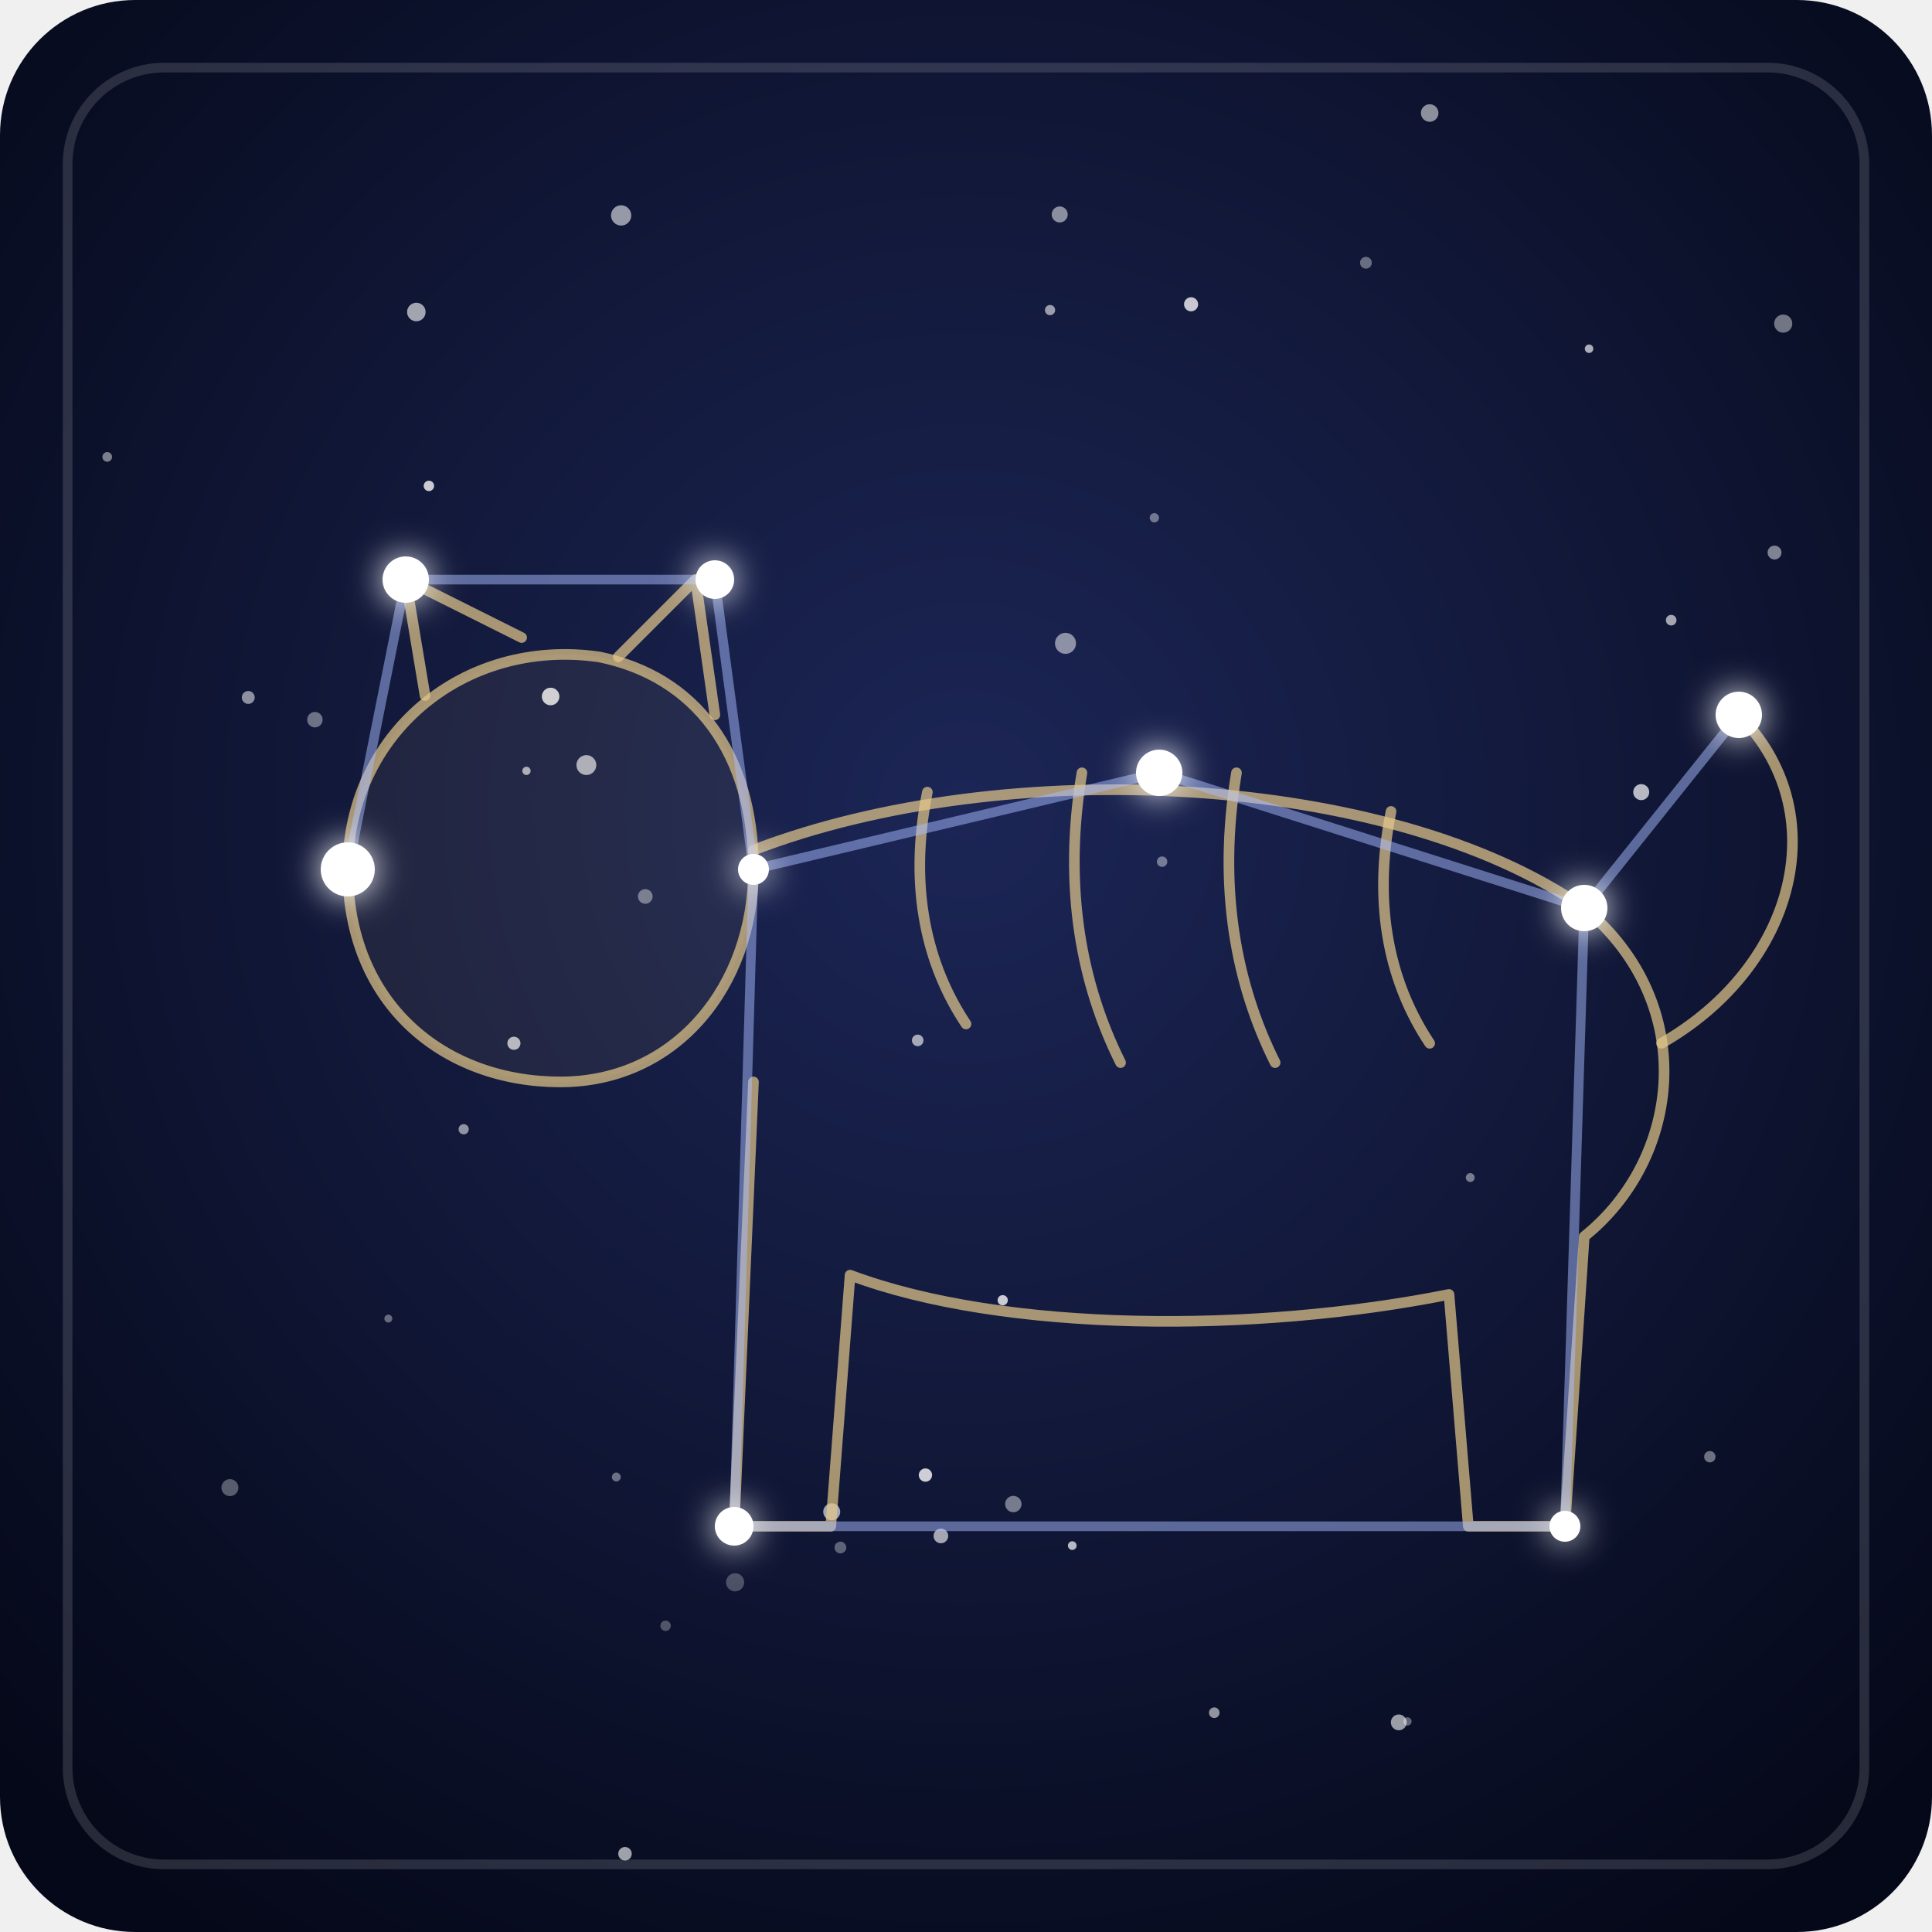
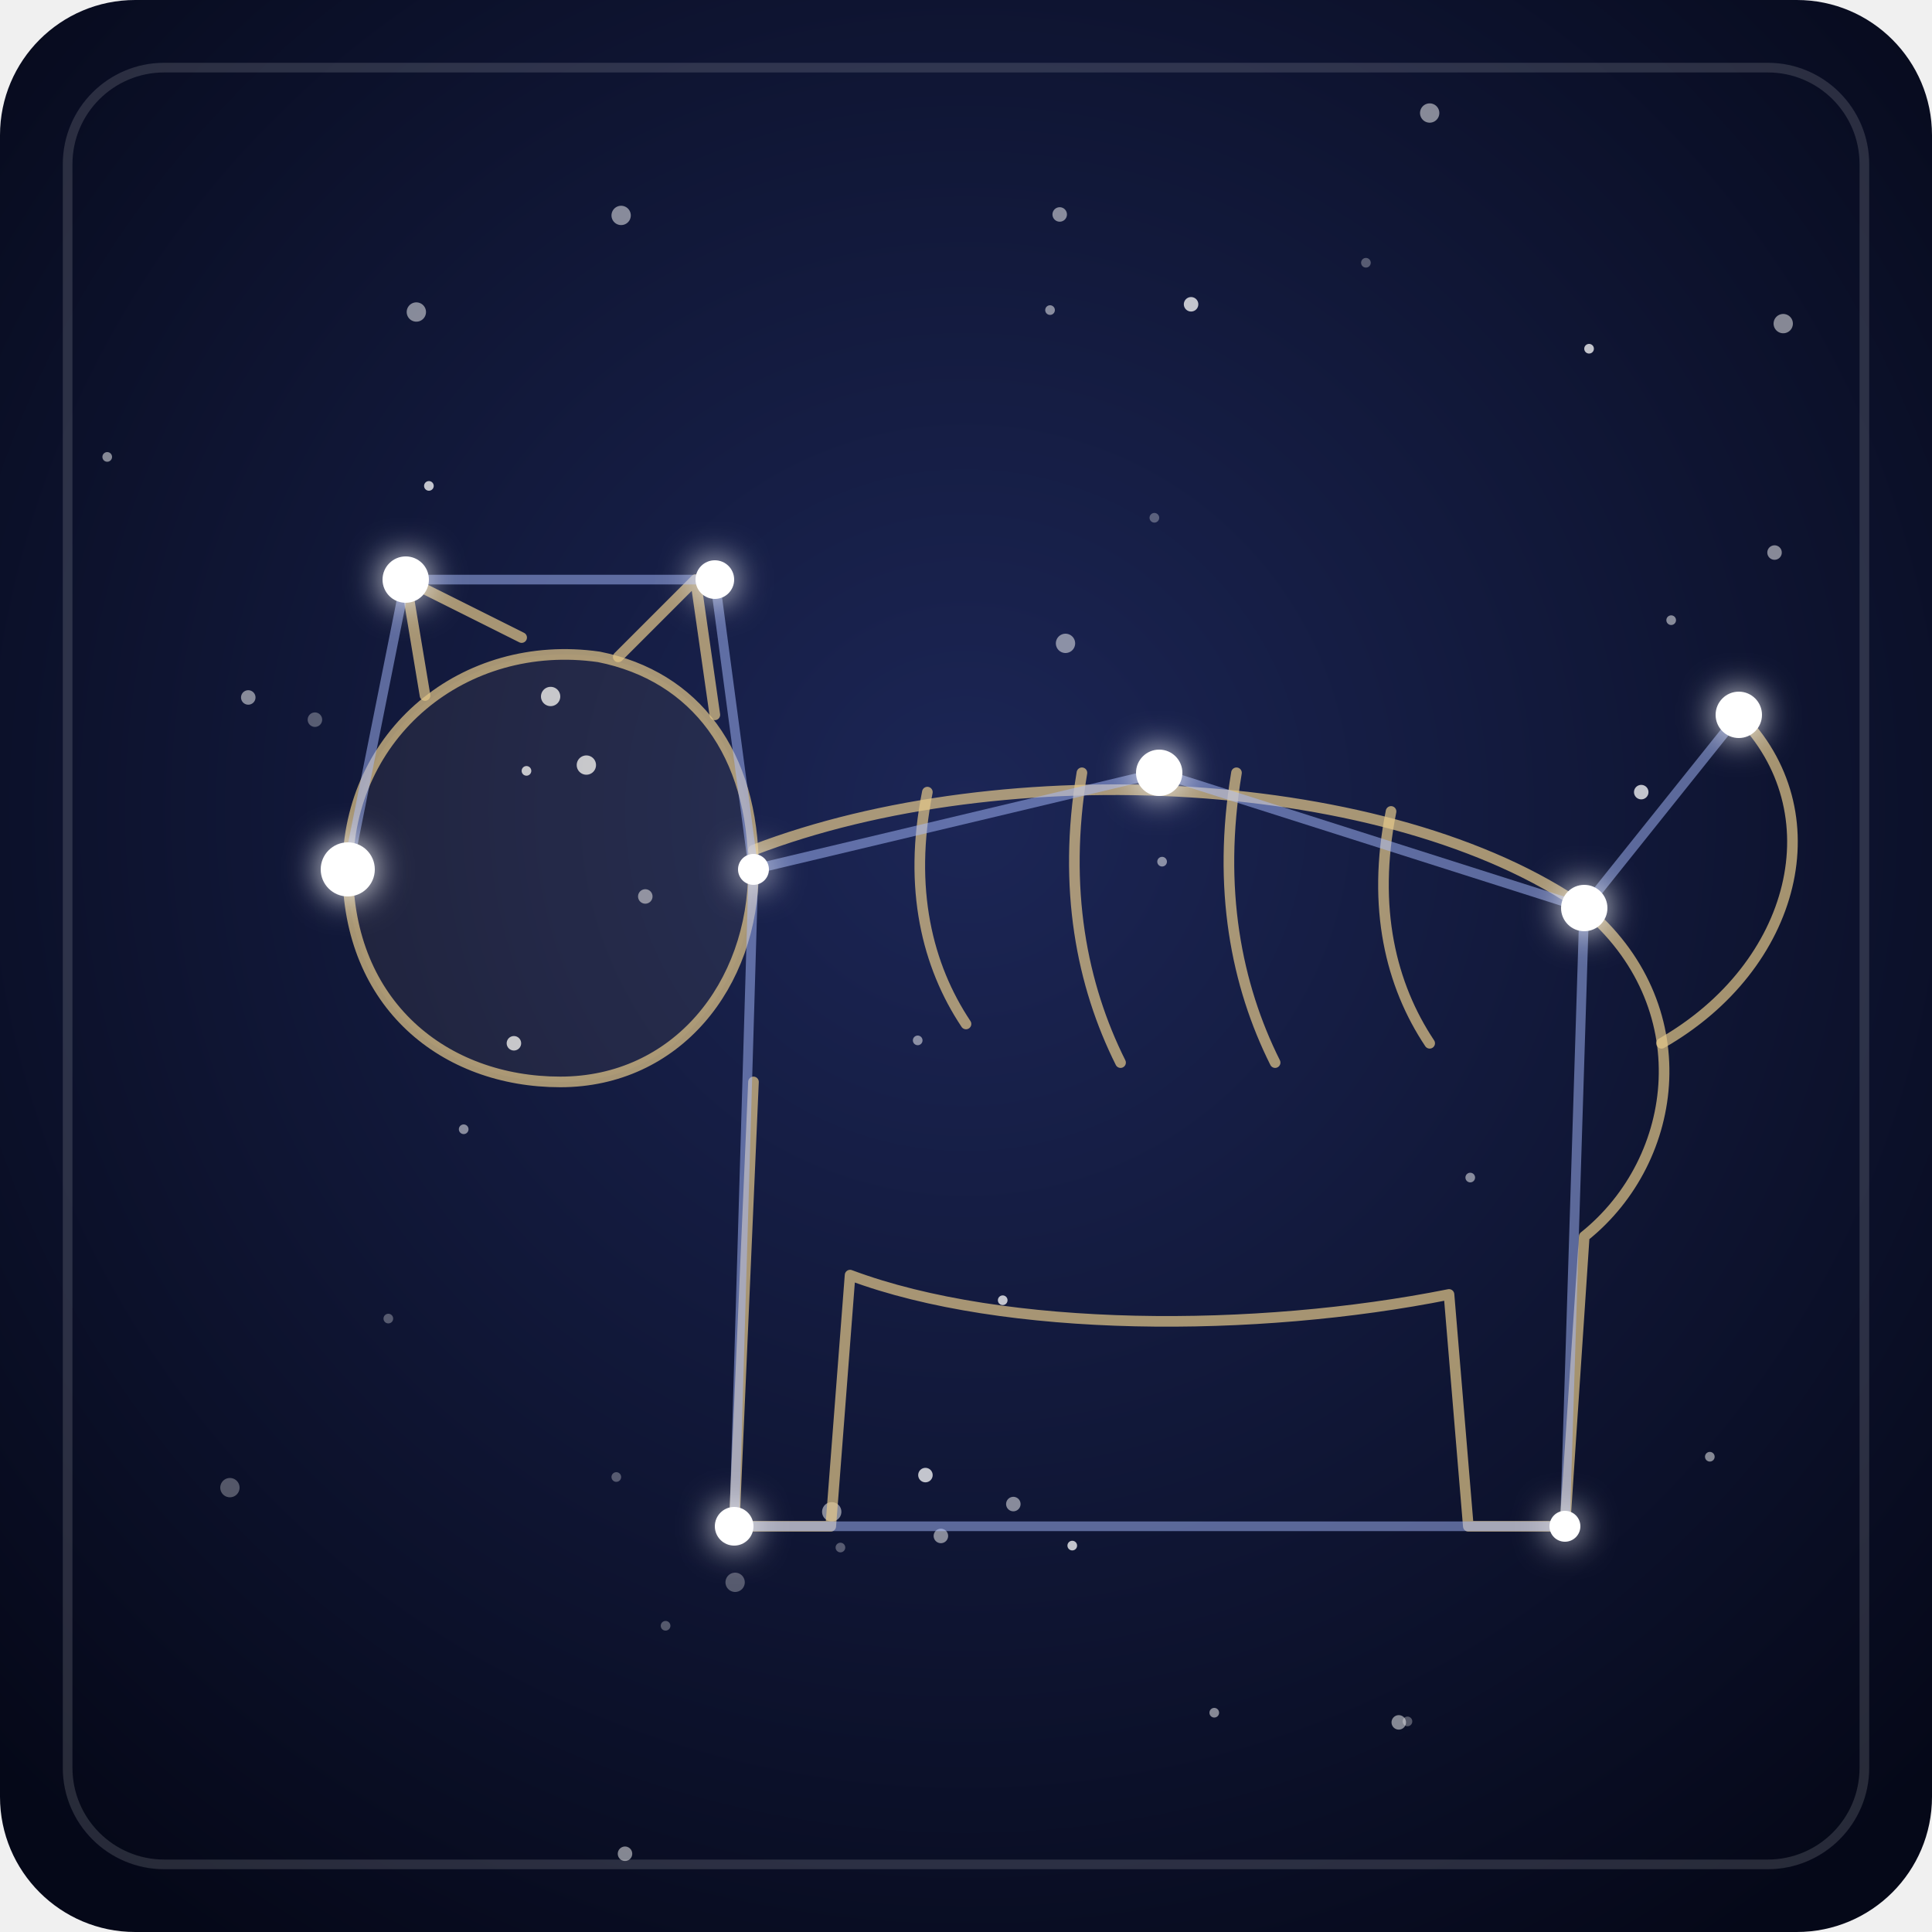
<svg xmlns="http://www.w3.org/2000/svg" viewBox="0 0 200 200">
  <defs>
    <radialGradient id="fondo-tigre" cx="50%" cy="42%" r="70%">
      <stop offset="0" stop-color="#1c2656" />
      <stop offset="1" stop-color="#050818" />
    </radialGradient>
    <filter id="brillo-tigre" x="-300%" y="-300%" width="700%" height="700%">
      <feGaussianBlur stdDeviation="1.8" result="halo" />
      <feMerge>
        <feMergeNode in="halo" />
        <feMergeNode in="SourceGraphic" />
      </feMerge>
    </filter>
  </defs>
  <rect width="200" height="200" rx="14" fill="url(#fondo-tigre)" />
  <rect x="7" y="7" width="186" height="186" rx="10" fill="none" stroke="#ffffff" stroke-opacity="0.14" />
-   <g fill="#ffffff">
-     <circle cx="44.4" cy="50.3" r="0.54" fill-opacity="0.77" />
-     <circle cx="43.1" cy="32.3" r="0.96" fill-opacity="0.61" />
-     <circle cx="64.3" cy="22.3" r="1.05" fill-opacity="0.56" />
-     <circle cx="68.9" cy="168.3" r="0.54" fill-opacity="0.28" />
-     <circle cx="141.4" cy="27.2" r="0.61" fill-opacity="0.37" />
-     <circle cx="76.1" cy="163.8" r="0.94" fill-opacity="0.26" />
-     <circle cx="32.6" cy="74.5" r="0.80" fill-opacity="0.39" />
-     <circle cx="125.7" cy="177.3" r="0.55" fill-opacity="0.55" />
-     <circle cx="60.7" cy="79.2" r="1.03" fill-opacity="0.63" />
-     <circle cx="120.3" cy="89.2" r="0.54" fill-opacity="0.41" />
-     <circle cx="66.8" cy="92.8" r="0.76" fill-opacity="0.40" />
-     <circle cx="169.9" cy="82.0" r="0.83" fill-opacity="0.70" />
-     <circle cx="87.0" cy="160.2" r="0.61" fill-opacity="0.33" />
-     <circle cx="53.2" cy="108.0" r="0.68" fill-opacity="0.68" />
-     <circle cx="152.2" cy="121.9" r="0.46" fill-opacity="0.43" />
-     <circle cx="23.8" cy="154.0" r="0.88" fill-opacity="0.32" />
-     <circle cx="144.8" cy="178.3" r="0.82" fill-opacity="0.59" />
-     <circle cx="108.7" cy="32.1" r="0.53" fill-opacity="0.57" />
-     <circle cx="95.8" cy="152.7" r="0.69" fill-opacity="0.79" />
-     <circle cx="145.7" cy="178.2" r="0.43" fill-opacity="0.36" />
-     <circle cx="148.0" cy="11.7" r="0.91" fill-opacity="0.52" />
-     <circle cx="25.7" cy="72.2" r="0.67" fill-opacity="0.52" />
-     <circle cx="97.4" cy="159.0" r="0.76" fill-opacity="0.62" />
-     <circle cx="64.7" cy="191.9" r="0.70" fill-opacity="0.61" />
-     <circle cx="86.1" cy="156.5" r="0.88" fill-opacity="0.62" />
-     <circle cx="48.0" cy="116.9" r="0.53" fill-opacity="0.53" />
-     <circle cx="63.8" cy="152.9" r="0.46" fill-opacity="0.39" />
-     <circle cx="165.2" cy="95.1" r="0.47" fill-opacity="0.35" />
-     <circle cx="54.5" cy="79.8" r="0.43" fill-opacity="0.63" />
-     <circle cx="103.8" cy="134.6" r="0.53" fill-opacity="0.77" />
-     <circle cx="110.3" cy="66.6" r="1.09" fill-opacity="0.50" />
-     <circle cx="173.0" cy="64.2" r="0.55" fill-opacity="0.62" />
-     <circle cx="119.5" cy="53.6" r="0.48" fill-opacity="0.40" />
-     <circle cx="104.9" cy="155.7" r="0.85" fill-opacity="0.43" />
-     <circle cx="40.2" cy="136.5" r="0.41" fill-opacity="0.37" />
-     <circle cx="183.7" cy="57.2" r="0.72" fill-opacity="0.47" />
-     <circle cx="11.1" cy="47.3" r="0.50" fill-opacity="0.46" />
-     <circle cx="164.5" cy="36.1" r="0.44" fill-opacity="0.65" />
-     <circle cx="111.0" cy="160.0" r="0.45" fill-opacity="0.70" />
-     <circle cx="95.0" cy="107.7" r="0.60" fill-opacity="0.61" />
-     <circle cx="177.0" cy="150.8" r="0.59" fill-opacity="0.40" />
-     <circle cx="123.3" cy="31.5" r="0.73" fill-opacity="0.76" />
-     <circle cx="57.0" cy="72.1" r="0.91" fill-opacity="0.79" />
-     <circle cx="184.6" cy="33.5" r="0.94" fill-opacity="0.42" />
-     <circle cx="109.7" cy="22.2" r="0.83" fill-opacity="0.51" />
-   </g>
+   <path stroke="#ffffff" stroke-opacity="0.3" stroke-width="1.0" stroke-linecap="round" d="M68.9 168.3h0M141.4 27.2h0M87.0 160.2h0M145.7 178.2h0M63.8 152.9h0M165.2 95.1h0M119.5 53.6h0M40.2 136.5h0" />
+   <path stroke="#ffffff" stroke-opacity="0.3" stroke-width="1.5" stroke-linecap="round" d="M32.6 74.5h0" />
+   <path stroke="#ffffff" stroke-opacity="0.3" stroke-width="2.0" stroke-linecap="round" d="M76.1 163.8h0M23.8 154.0h0" />
+   <path stroke="#ffffff" stroke-opacity="0.5" stroke-width="1.0" stroke-linecap="round" d="M125.7 177.3h0M120.3 89.2h0M152.2 121.9h0M108.7 32.1h0M48.0 116.9h0M173.0 64.2h0M11.1 47.3h0M95.0 107.7h0M177.0 150.8h0" />
+   <path stroke="#ffffff" stroke-opacity="0.5" stroke-width="1.5" stroke-linecap="round" d="M66.8 92.8h0M144.8 178.3h0M25.7 72.2h0M97.4 159.0h0M64.7 191.9h0M104.9 155.7h0M183.7 57.2h0M109.7 22.2h0" />
+   <path stroke="#ffffff" stroke-opacity="0.5" stroke-width="2.0" stroke-linecap="round" d="M43.1 32.3h0M64.3 22.3h0M148.0 11.7h0M86.1 156.5h0M110.3 66.6h0M184.6 33.5h0" />
+   <path stroke="#ffffff" stroke-opacity="0.75" stroke-width="1.0" stroke-linecap="round" d="M44.4 50.3h0M54.5 79.8h0M103.8 134.6h0M164.5 36.1h0M111.0 160.0h0" />
+   <path stroke="#ffffff" stroke-opacity="0.75" stroke-width="1.5" stroke-linecap="round" d="M169.9 82.0h0M53.2 108.0h0M95.8 152.7h0M123.3 31.5h0" />
+   <path stroke="#ffffff" stroke-opacity="0.75" stroke-width="2.0" stroke-linecap="round" d="M60.7 79.2h0M57.0 72.1h0" />
  <g fill="none" stroke="#e6c98b" stroke-opacity="0.7" stroke-width="1.1" stroke-linecap="round" stroke-linejoin="round">
    <path d="M36 90 C36 76 48 66 62 68 C72 70 78 78 78 90 C78 102 70 112 58 112 C46 112 36 104 36 90 Z" fill="#e6c98b" fill-opacity="0.07" />
    <path d="M44 72 L42 60 L54 66" />
    <path d="M64 68 L72 60 L74 74" />
    <path d="M78 88 C104 78 144 80 164 94 C176 104 174 120 164 128 L162 158 L152 158 L150 134 C130 138 104 138 88 132 L86 158 L76 158 L78 112" />
    <path d="M96 82 C94 92 96 100 100 106" />
    <path d="M112 80 C110 92 112 102 116 110" />
    <path d="M128 80 C126 92 128 102 132 110" />
    <path d="M144 84 C142 94 144 102 148 108" />
    <path d="M172 108 C186 100 190 84 180 74" />
  </g>
  <g stroke="#a9bcff" stroke-width="1" stroke-opacity="0.5" stroke-linecap="round">
    <line x1="36" y1="90" x2="42" y2="60" />
    <line x1="42" y1="60" x2="74" y2="60" />
    <line x1="74" y1="60" x2="78" y2="90" />
    <line x1="78" y1="90" x2="120" y2="80" />
    <line x1="120" y1="80" x2="164" y2="94" />
    <line x1="164" y1="94" x2="180" y2="74" />
    <line x1="164" y1="94" x2="162" y2="158" />
    <line x1="162" y1="158" x2="76" y2="158" />
    <line x1="76" y1="158" x2="78" y2="90" />
  </g>
  <g fill="#ffffff" filter="url(#brillo-tigre)">
    <circle cx="36" cy="90" r="2.8" />
    <circle cx="42" cy="60" r="2.4" />
    <circle cx="74" cy="60" r="2.0" />
    <circle cx="78" cy="90" r="1.6" />
    <circle cx="120" cy="80" r="2.4" />
    <circle cx="164" cy="94" r="2.4" />
    <circle cx="180" cy="74" r="2.4" />
    <circle cx="162" cy="158" r="1.6" />
    <circle cx="76" cy="158" r="2.0" />
  </g>
</svg>
